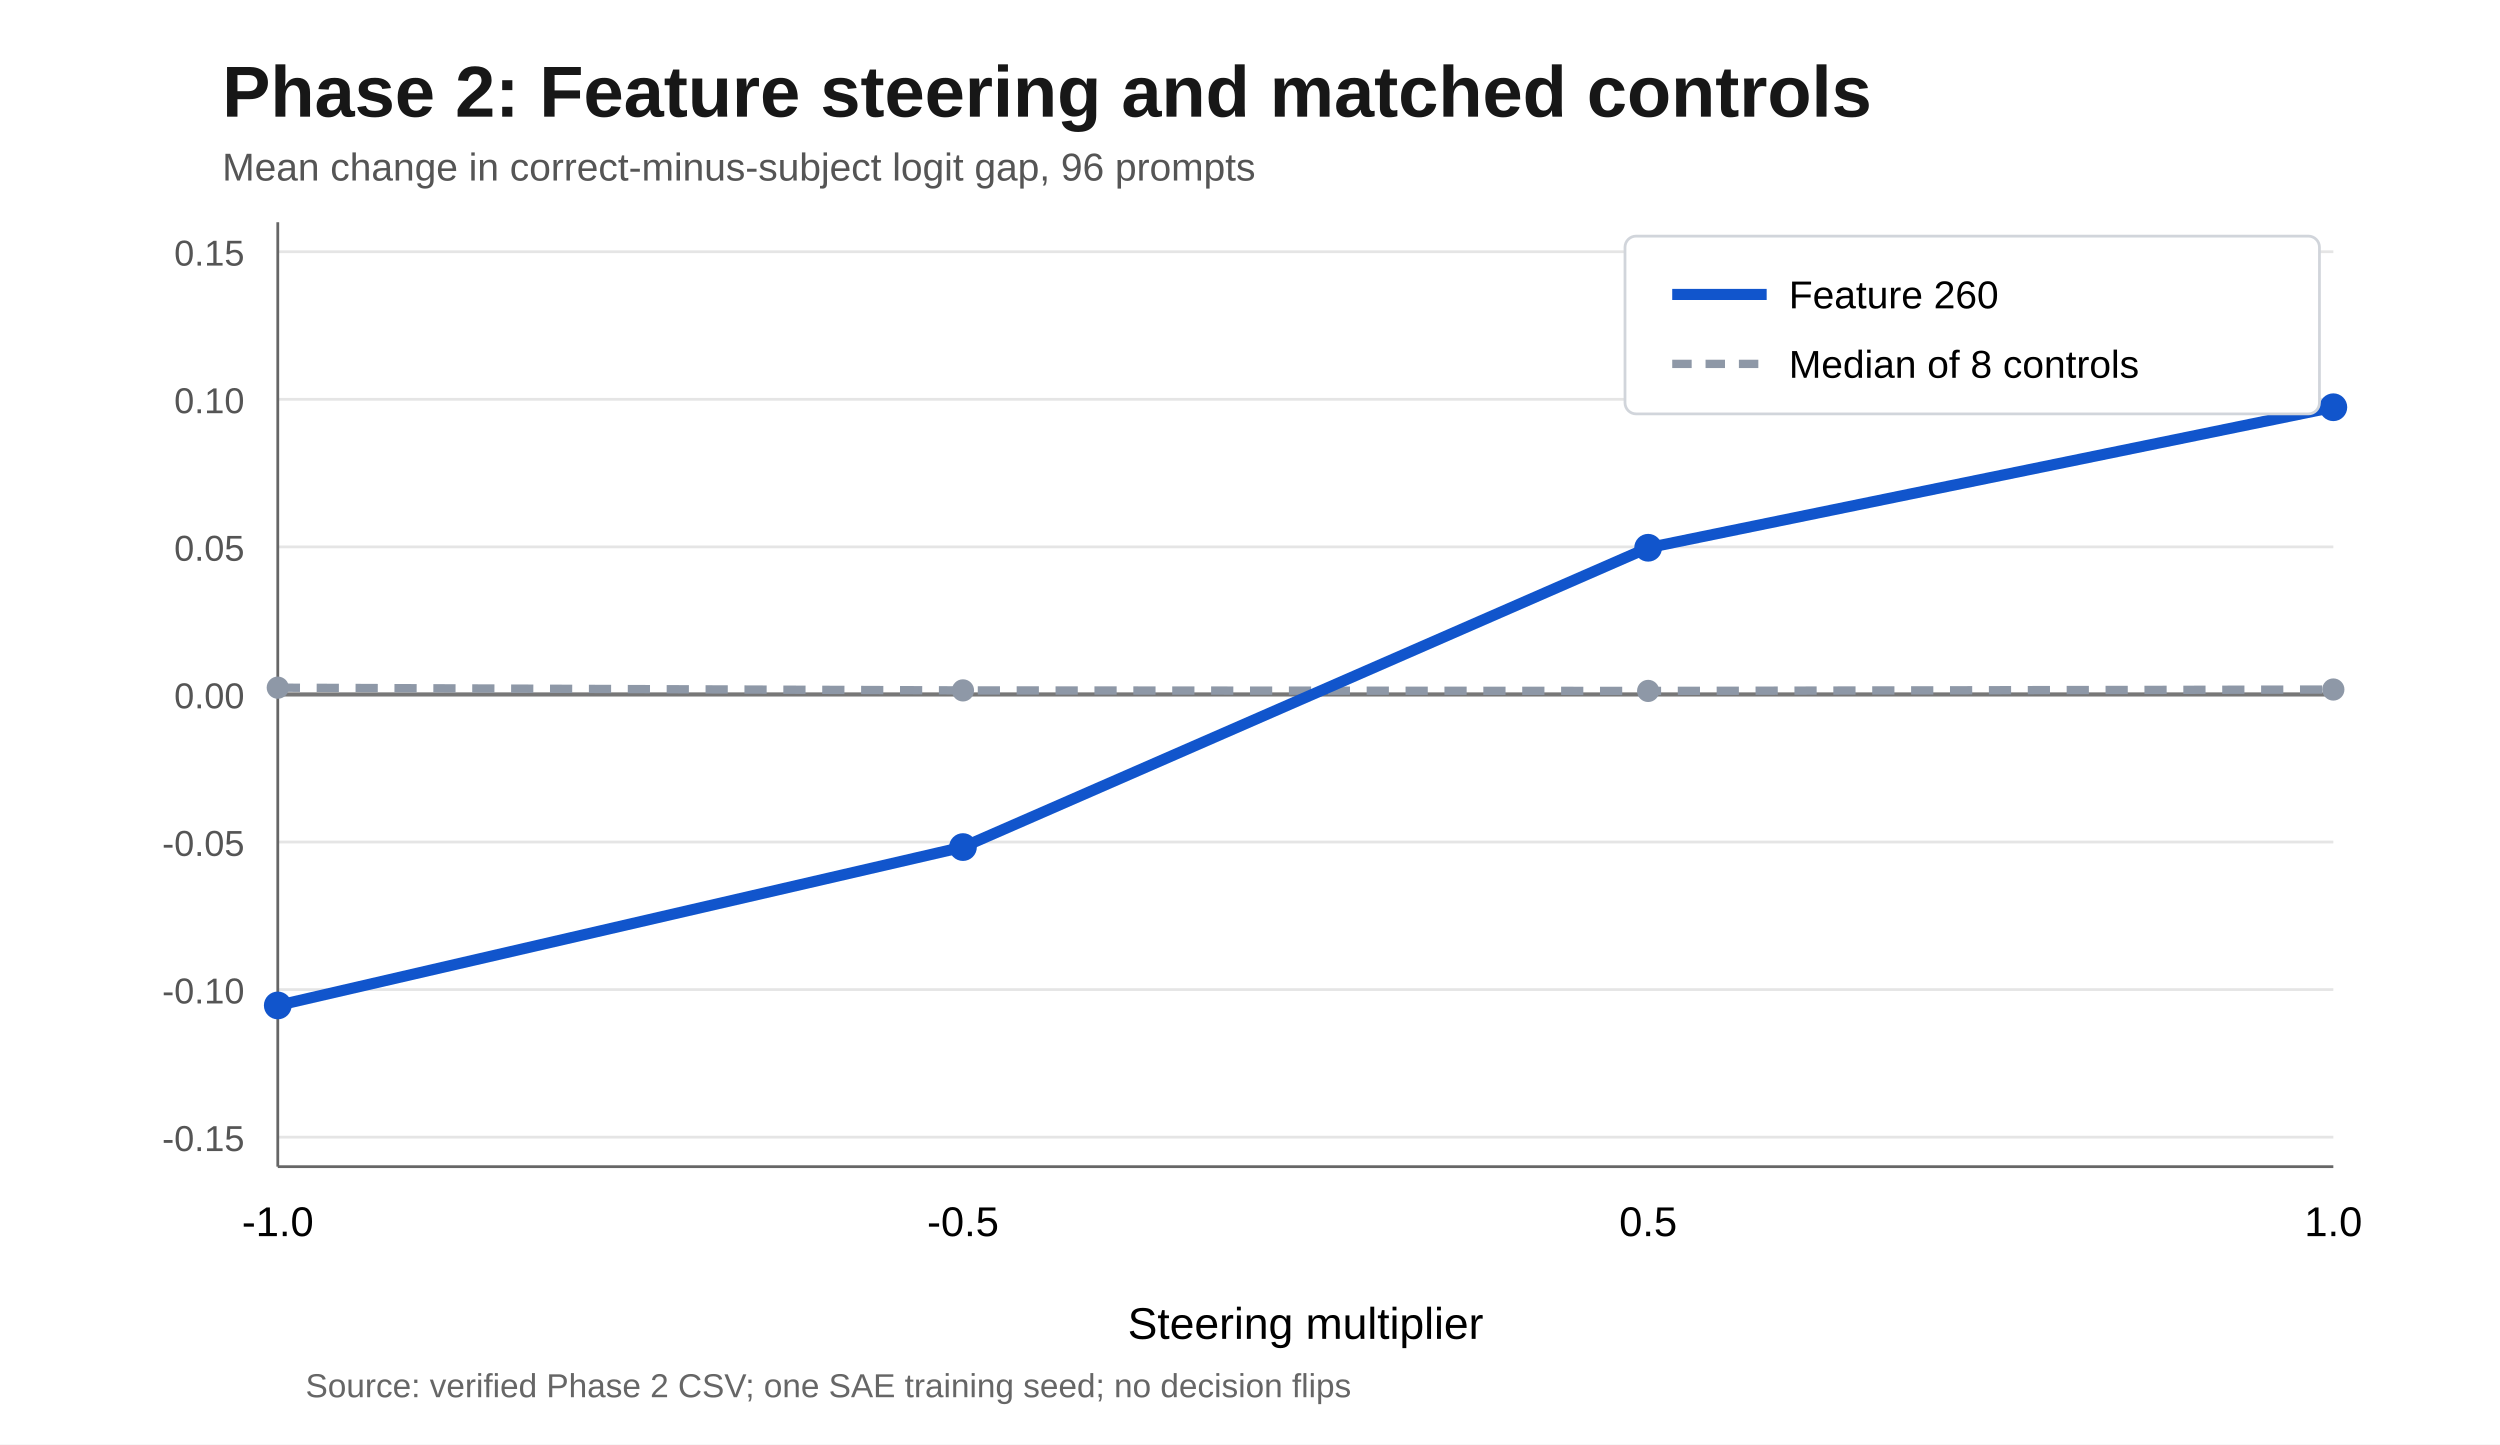
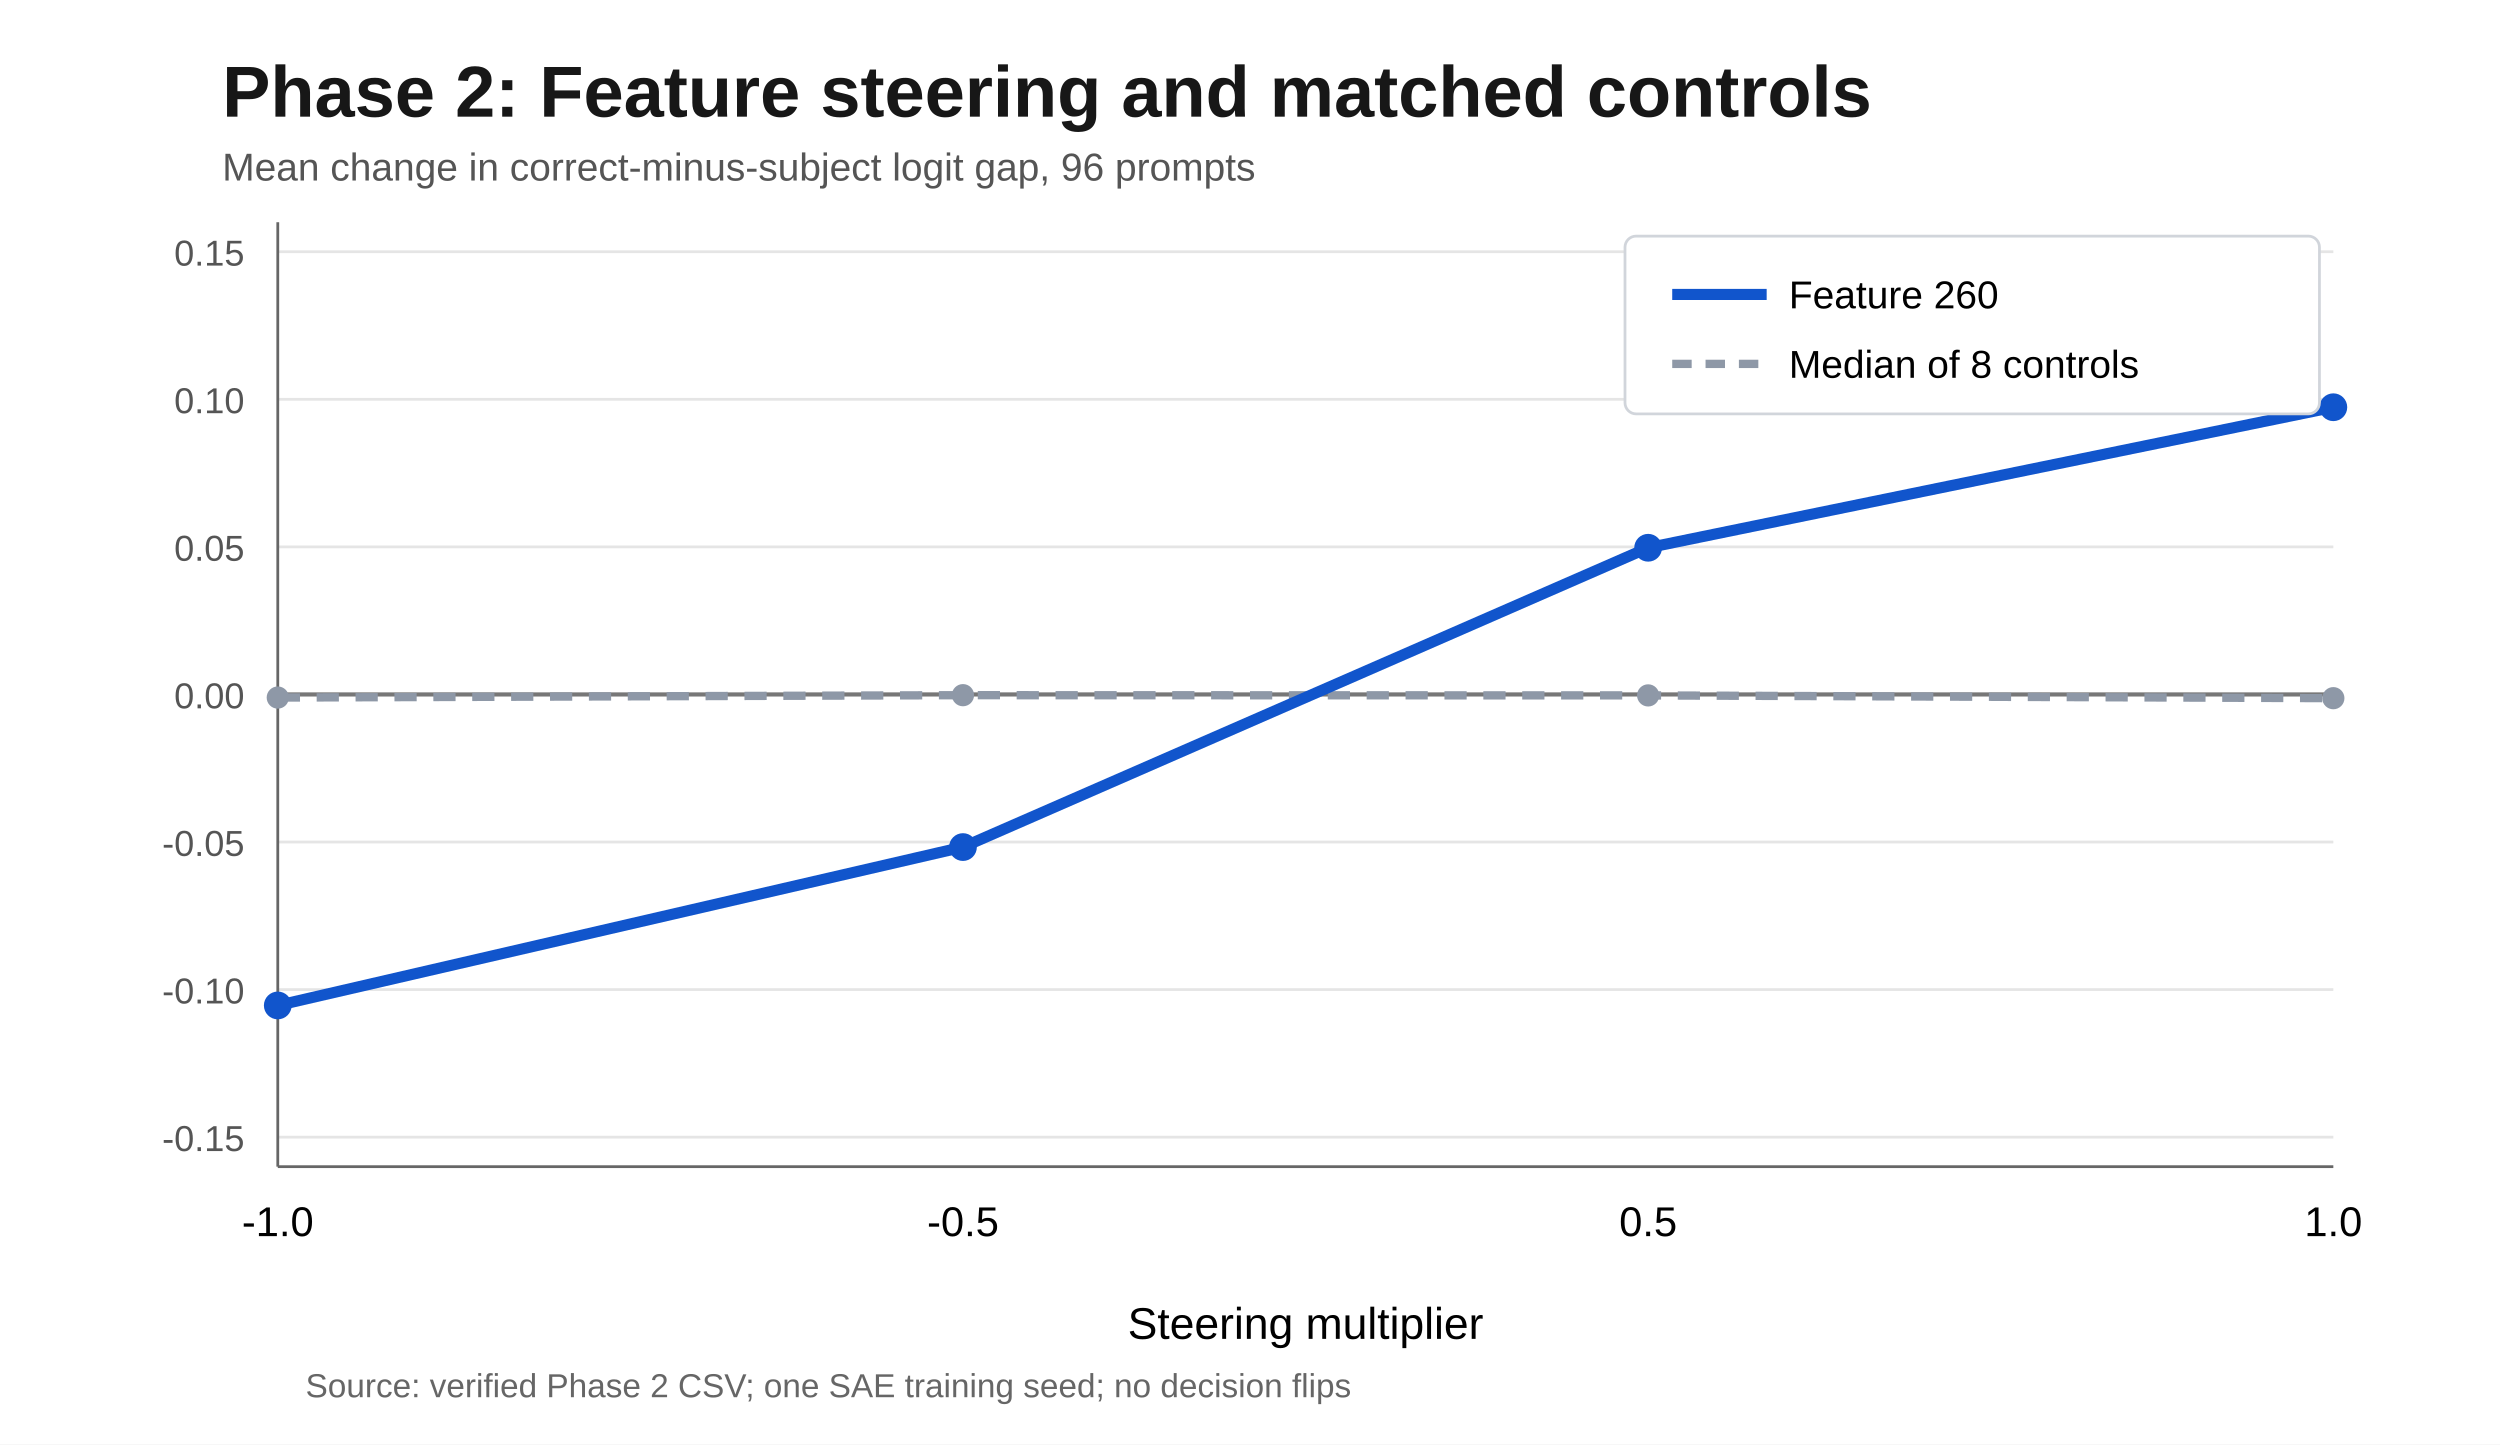
<svg xmlns="http://www.w3.org/2000/svg" width="900" height="520" viewBox="0 0 900 520">
  <rect width="100%" height="100%" fill="white" />
  <text x="80" y="42" font-family="Arial" font-size="26" font-weight="bold" fill="#171717">Phase 2: Feature steering and matched controls</text>
  <text x="80" y="65" font-family="Arial" font-size="14" fill="#555">Mean change in correct-minus-subject logit gap, 96 prompts</text>
  <line x1="100" x2="840" y1="409.375" y2="409.375" stroke="#e5e5e5" stroke-width="1" />
  <text x="88" y="414.375" font-size="13" font-family="Arial" text-anchor="end" fill="#555">-0.15</text>
  <line x1="100" x2="840" y1="356.25" y2="356.25" stroke="#e5e5e5" stroke-width="1" />
  <text x="88" y="361.25" font-size="13" font-family="Arial" text-anchor="end" fill="#555">-0.10</text>
  <line x1="100" x2="840" y1="303.125" y2="303.125" stroke="#e5e5e5" stroke-width="1" />
  <text x="88" y="308.125" font-size="13" font-family="Arial" text-anchor="end" fill="#555">-0.05</text>
  <line x1="100" x2="840" y1="250" y2="250" stroke="#777" stroke-width="1.5" />
  <text x="88" y="255" font-size="13" font-family="Arial" text-anchor="end" fill="#555">0.00</text>
  <line x1="100" x2="840" y1="196.875" y2="196.875" stroke="#e5e5e5" stroke-width="1" />
  <text x="88" y="201.875" font-size="13" font-family="Arial" text-anchor="end" fill="#555">0.05</text>
  <line x1="100" x2="840" y1="143.75" y2="143.75" stroke="#e5e5e5" stroke-width="1" />
  <text x="88" y="148.75" font-size="13" font-family="Arial" text-anchor="end" fill="#555">0.10</text>
  <line x1="100" x2="840" y1="90.625" y2="90.625" stroke="#e5e5e5" stroke-width="1" />
  <text x="88" y="95.625" font-size="13" font-family="Arial" text-anchor="end" fill="#555">0.15</text>
  <text x="100" y="445" font-size="15" text-anchor="middle" font-family="Arial">-1.0</text>
  <text x="346.667" y="445" font-size="15" text-anchor="middle" font-family="Arial">-0.5</text>
  <text x="593.333" y="445" font-size="15" text-anchor="middle" font-family="Arial">0.5</text>
  <text x="840" y="445" font-size="15" text-anchor="middle" font-family="Arial">1.0</text>
  <line x1="100" x2="100" y1="80" y2="420" stroke="#666" />
  <line x1="100" x2="840" y1="420" y2="420" stroke="#666" />
  <text x="470" y="482" font-family="Arial" font-size="16" text-anchor="middle">Steering multiplier</text>
-   <polyline points="100,247.562 346.667,248.543 593.333,248.733 840,248.225" fill="none" stroke="#8e98a7" stroke-width="3" stroke-dasharray="8 6" />
+   <polyline points="100,251.121 346.667,250.264 593.333,250.346 840,251.346" fill="none" stroke="#8e98a7" stroke-width="3" stroke-dasharray="8 6" />
  <polyline points="100,361.961 346.667,304.946 593.333,197.194 840,146.605" fill="none" stroke="#1155cc" stroke-width="4" />
  <circle cx="100" cy="361.961" r="5" fill="#1155cc" />
-   <circle cx="100" cy="247.562" r="4" fill="#8e98a7" />
+   <circle cx="100" cy="251.121" r="4" fill="#8e98a7" />
  <circle cx="346.667" cy="304.946" r="5" fill="#1155cc" />
-   <circle cx="346.667" cy="248.543" r="4" fill="#8e98a7" />
+   <circle cx="346.667" cy="250.264" r="4" fill="#8e98a7" />
  <circle cx="593.333" cy="197.194" r="5" fill="#1155cc" />
-   <circle cx="593.333" cy="248.733" r="4" fill="#8e98a7" />
+   <circle cx="593.333" cy="250.346" r="4" fill="#8e98a7" />
  <circle cx="840" cy="146.605" r="5" fill="#1155cc" />
-   <circle cx="840" cy="248.225" r="4" fill="#8e98a7" />
+   <circle cx="840" cy="251.346" r="4" fill="#8e98a7" />
  <rect x="585" y="85" width="250" height="64" fill="#fff" stroke="#d1d5db" rx="4" />
  <line x1="602" y1="106" x2="636" y2="106" stroke="#1155cc" stroke-width="4" />
  <text x="644" y="111" font-size="14" font-family="Arial">Feature 260</text>
  <line x1="602" y1="131" x2="636" y2="131" stroke="#8e98a7" stroke-width="3" stroke-dasharray="7 5" />
  <text x="644" y="136" font-size="14" font-family="Arial">Median of 8 controls</text>
  <text x="110" y="503" font-size="12" fill="#666" font-family="Arial">Source: verified Phase 2 CSV; one SAE training seed; no decision flips</text>
</svg>
